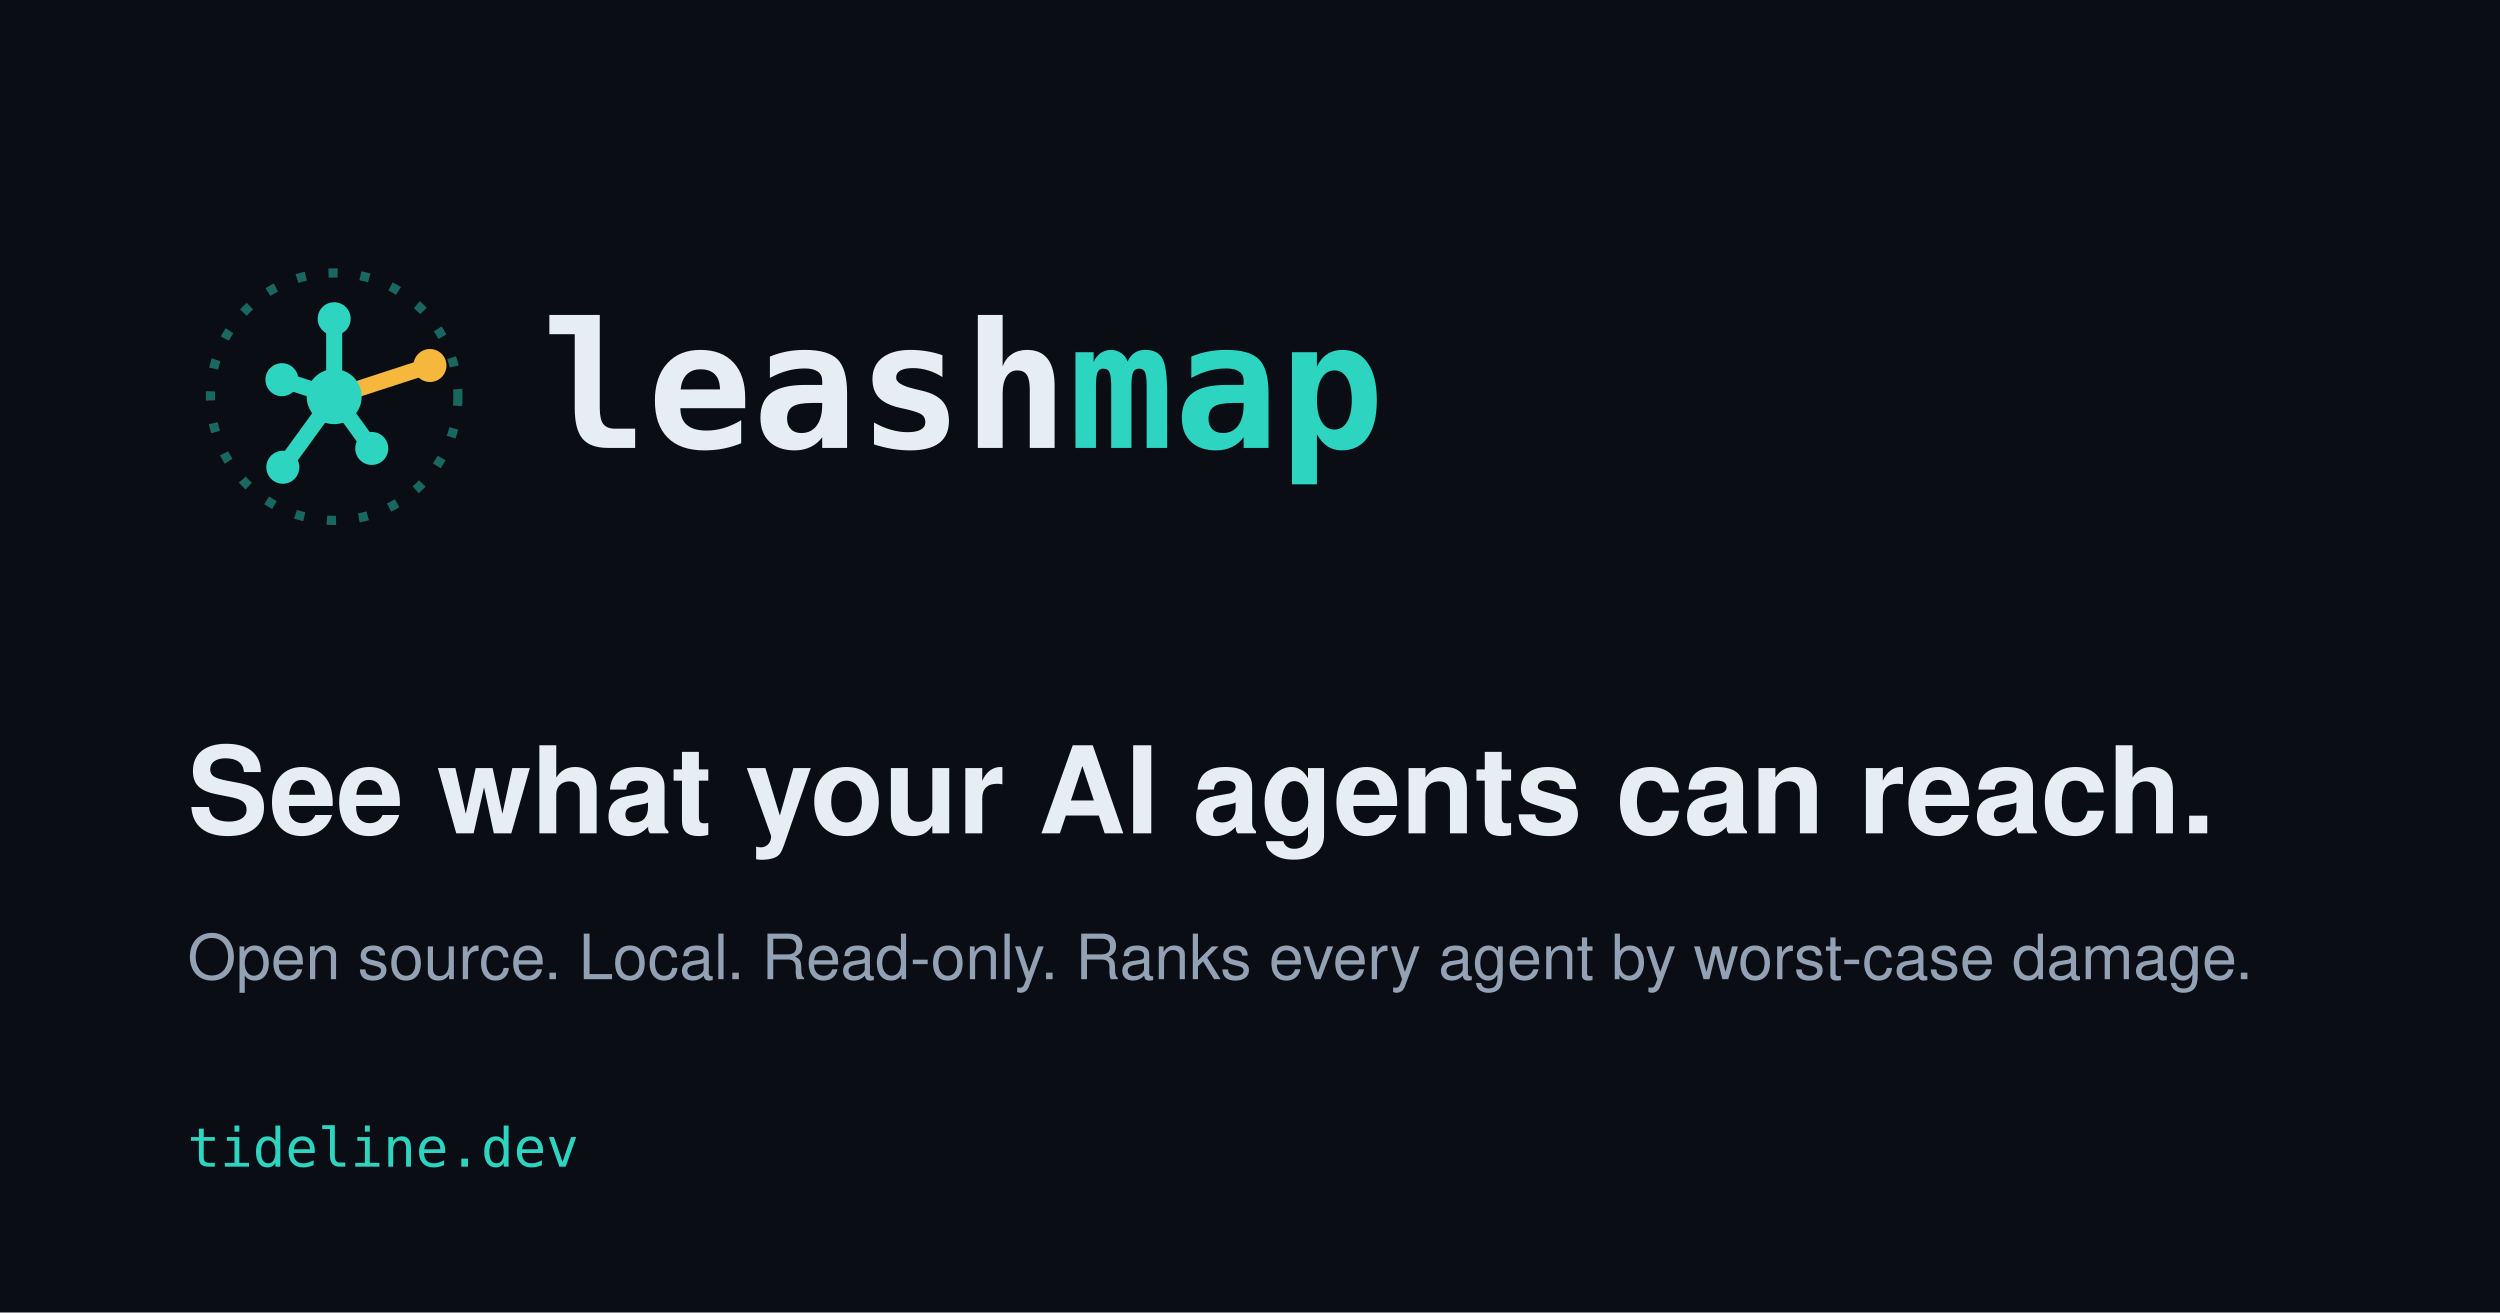
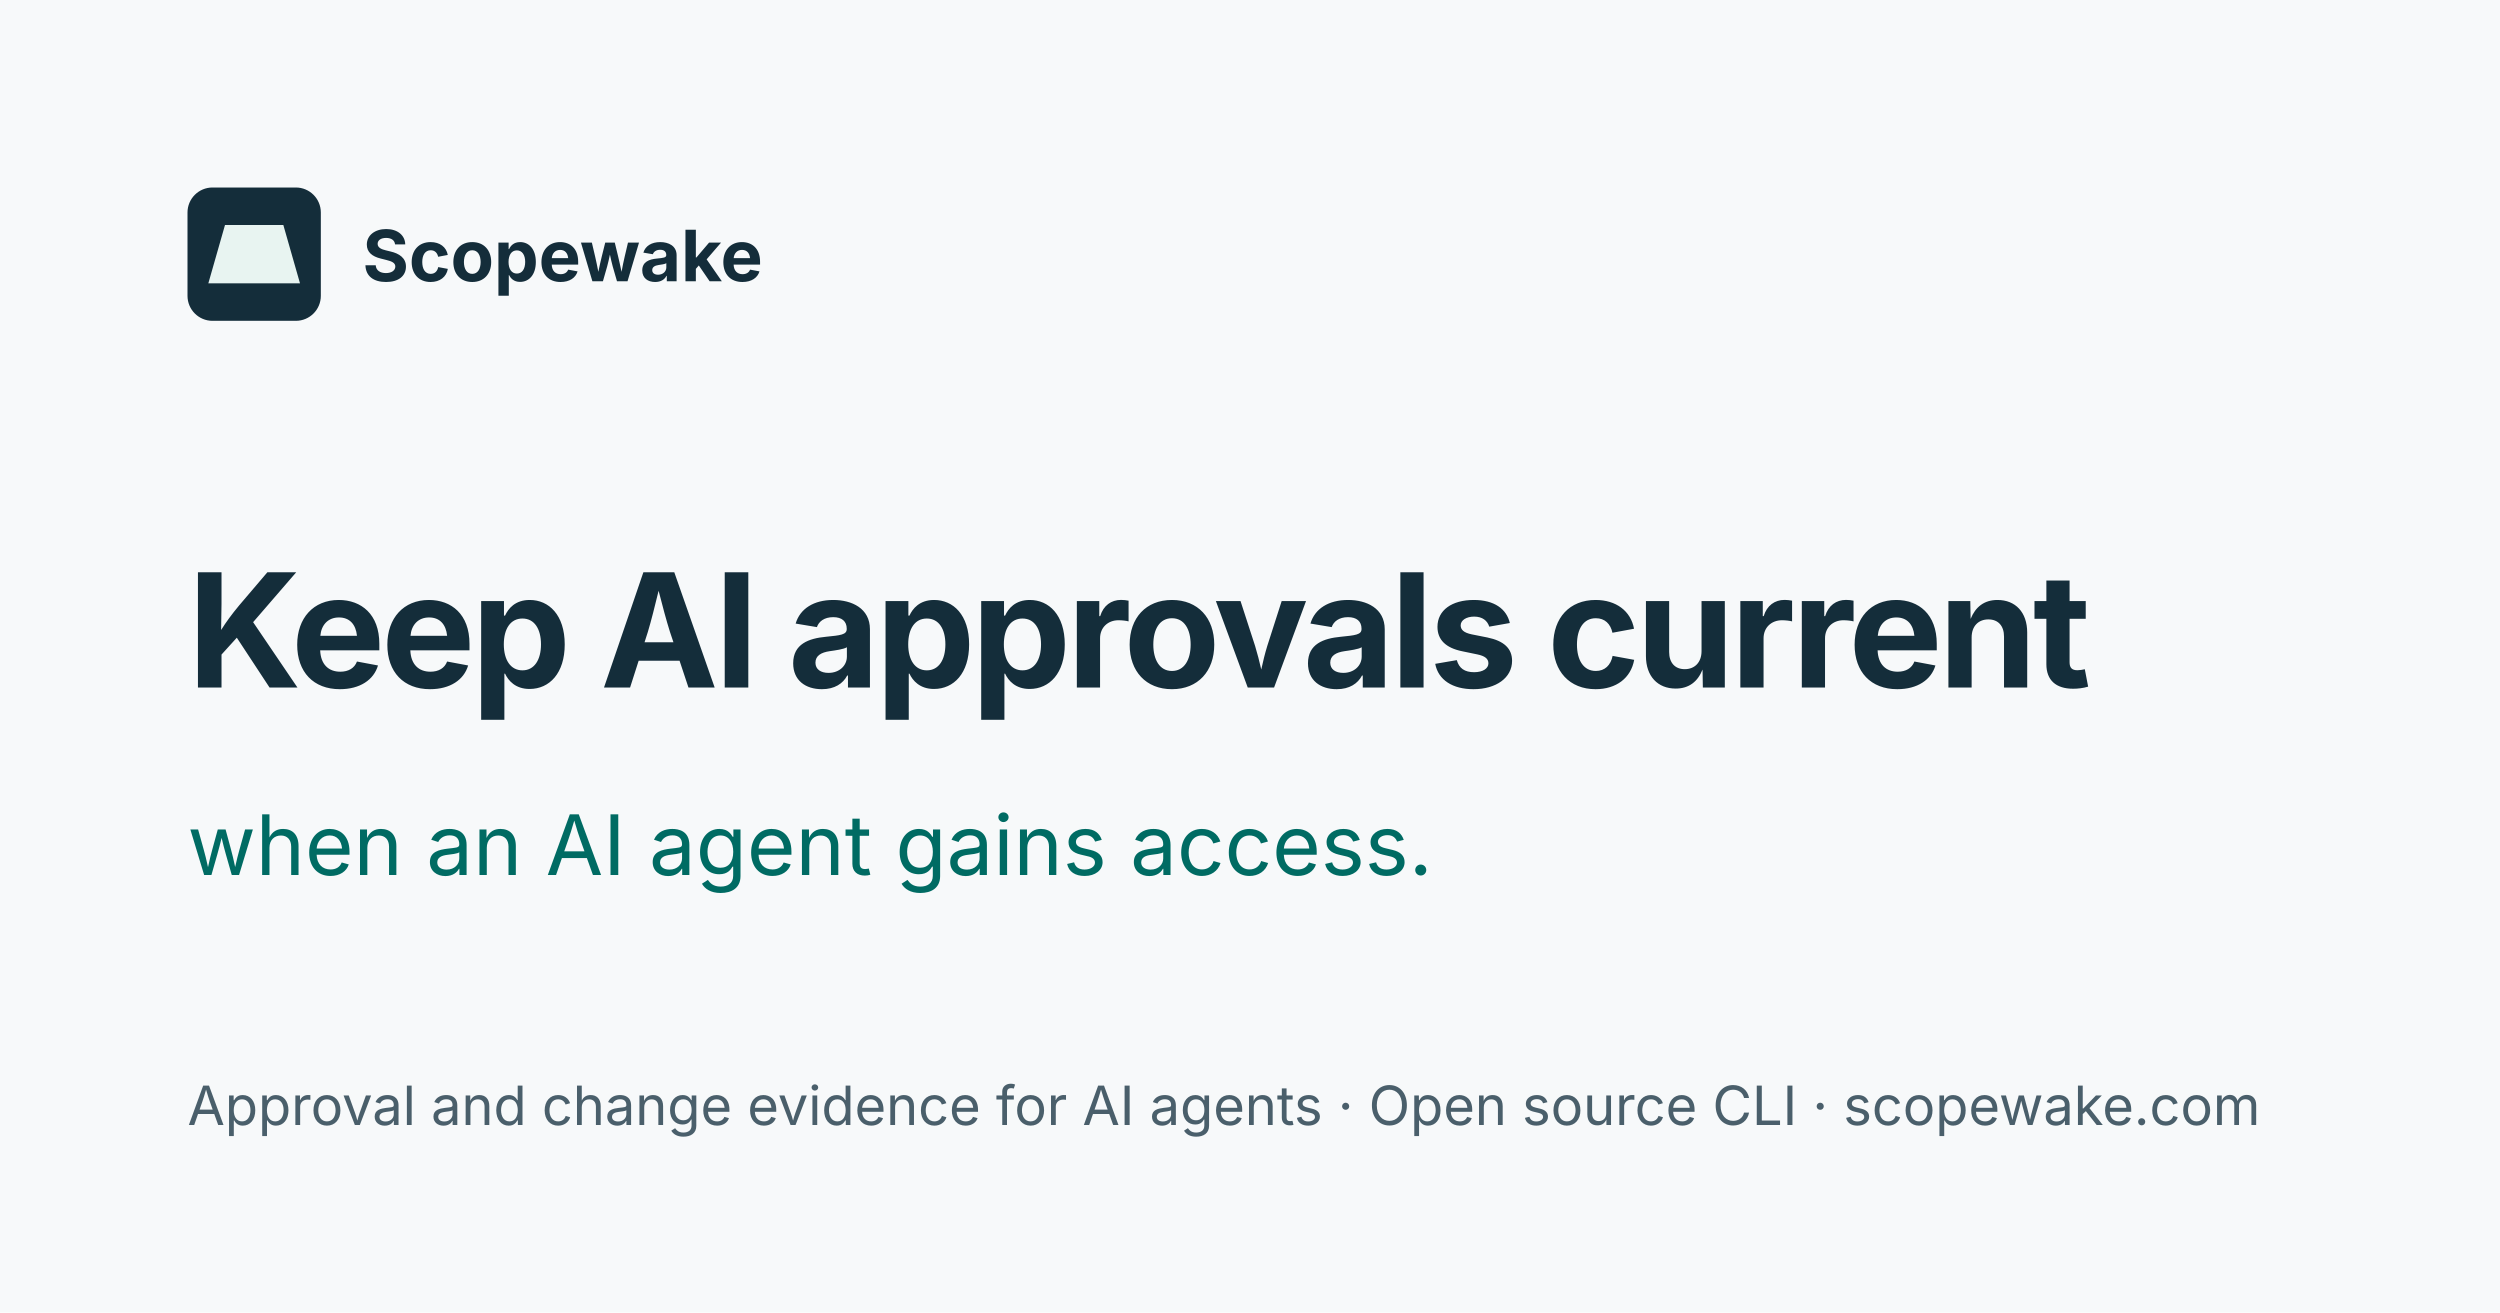
- <svg xmlns="http://www.w3.org/2000/svg" viewBox="0 0 1200 630" width="1200" height="630">
-   <rect width="1200" height="630" fill="#0A0E14" />
-   <g transform="translate(90,120) scale(2.2)">
-     <circle cx="32" cy="32" r="27" fill="none" stroke="#2DD4BF" stroke-width="2" stroke-opacity=".45" stroke-dasharray="2 5" />
-     <line x1="32" y1="32" x2="32.0" y2="15.0" stroke="#2DD4BF" stroke-width="3.5" stroke-linecap="round" />
-     <circle cx="32.0" cy="15.0" r="3.6" fill="#2DD4BF" />
-     <line x1="32" y1="32" x2="52.9" y2="25.2" stroke="#F5B83D" stroke-width="3.5" stroke-linecap="round" />
-     <circle cx="52.9" cy="25.2" r="3.6" fill="#F5B83D" />
-     <line x1="32" y1="32" x2="40.2" y2="43.3" stroke="#2DD4BF" stroke-width="3.5" stroke-linecap="round" />
-     <circle cx="40.2" cy="43.3" r="3.6" fill="#2DD4BF" />
-     <line x1="32" y1="32" x2="20.8" y2="47.4" stroke="#2DD4BF" stroke-width="3.5" stroke-linecap="round" />
-     <circle cx="20.8" cy="47.4" r="3.6" fill="#2DD4BF" />
-     <line x1="32" y1="32" x2="20.6" y2="28.3" stroke="#2DD4BF" stroke-width="3.5" stroke-linecap="round" />
-     <circle cx="20.6" cy="28.3" r="3.6" fill="#2DD4BF" />
-     <circle cx="32" cy="32" r="6" fill="#2DD4BF" />
-   </g>
-   <text x="260" y="215" font-family="ui-monospace,Menlo,Consolas,monospace" font-size="84" font-weight="700" fill="#E6EDF5">leash<tspan fill="#2DD4BF">map</tspan>
-   </text>
-   <text x="90" y="400" font-family="system-ui,Segoe UI,Helvetica,Arial,sans-serif" font-size="58" font-weight="700" fill="#E6EDF5">See what your AI agents can reach.</text>
-   <text x="90" y="470" font-family="system-ui,Segoe UI,Helvetica,Arial,sans-serif" font-size="30" fill="#93A1B5">Open source. Local. Read-only. Ranks every agent by worst-case damage.</text>
-   <text x="90" y="560" font-family="ui-monospace,Menlo,Consolas,monospace" font-size="26" fill="#2DD4BF">tideline.dev</text>
+ <svg xmlns="http://www.w3.org/2000/svg" viewBox="0 0 1200 630" width="1200" height="630" role="img" aria-label="Scopewake: keep AI approvals current when an AI agent gains access">
+   <rect width="1200" height="630" fill="#F7F9FA" />
+   <rect x="90" y="90" width="64" height="64" rx="12" fill="#142D3A" />
+   <path d="M108 108h28l8 28h-44z" fill="#E8F4F1" />
+   <text x="174" y="135" font-family="Inter,system-ui,Segoe UI,Helvetica,Arial,sans-serif" font-size="34" font-weight="700" fill="#142D3A">Scopewake</text>
+   <text x="90" y="330" font-family="Inter,system-ui,Segoe UI,Helvetica,Arial,sans-serif" font-size="76" font-weight="700" letter-spacing="-2" fill="#142D3A">Keep AI approvals current</text>
+   <text x="90" y="420" font-family="Inter,system-ui,Segoe UI,Helvetica,Arial,sans-serif" font-size="40" fill="#006B63">when an AI agent gains access.</text>
+   <text x="90" y="540" font-family="Inter,system-ui,Segoe UI,Helvetica,Arial,sans-serif" font-size="26" fill="#4A5F6B">Approval and change evidence for AI agents · Open source CLI · scopewake.com</text>
</svg>
